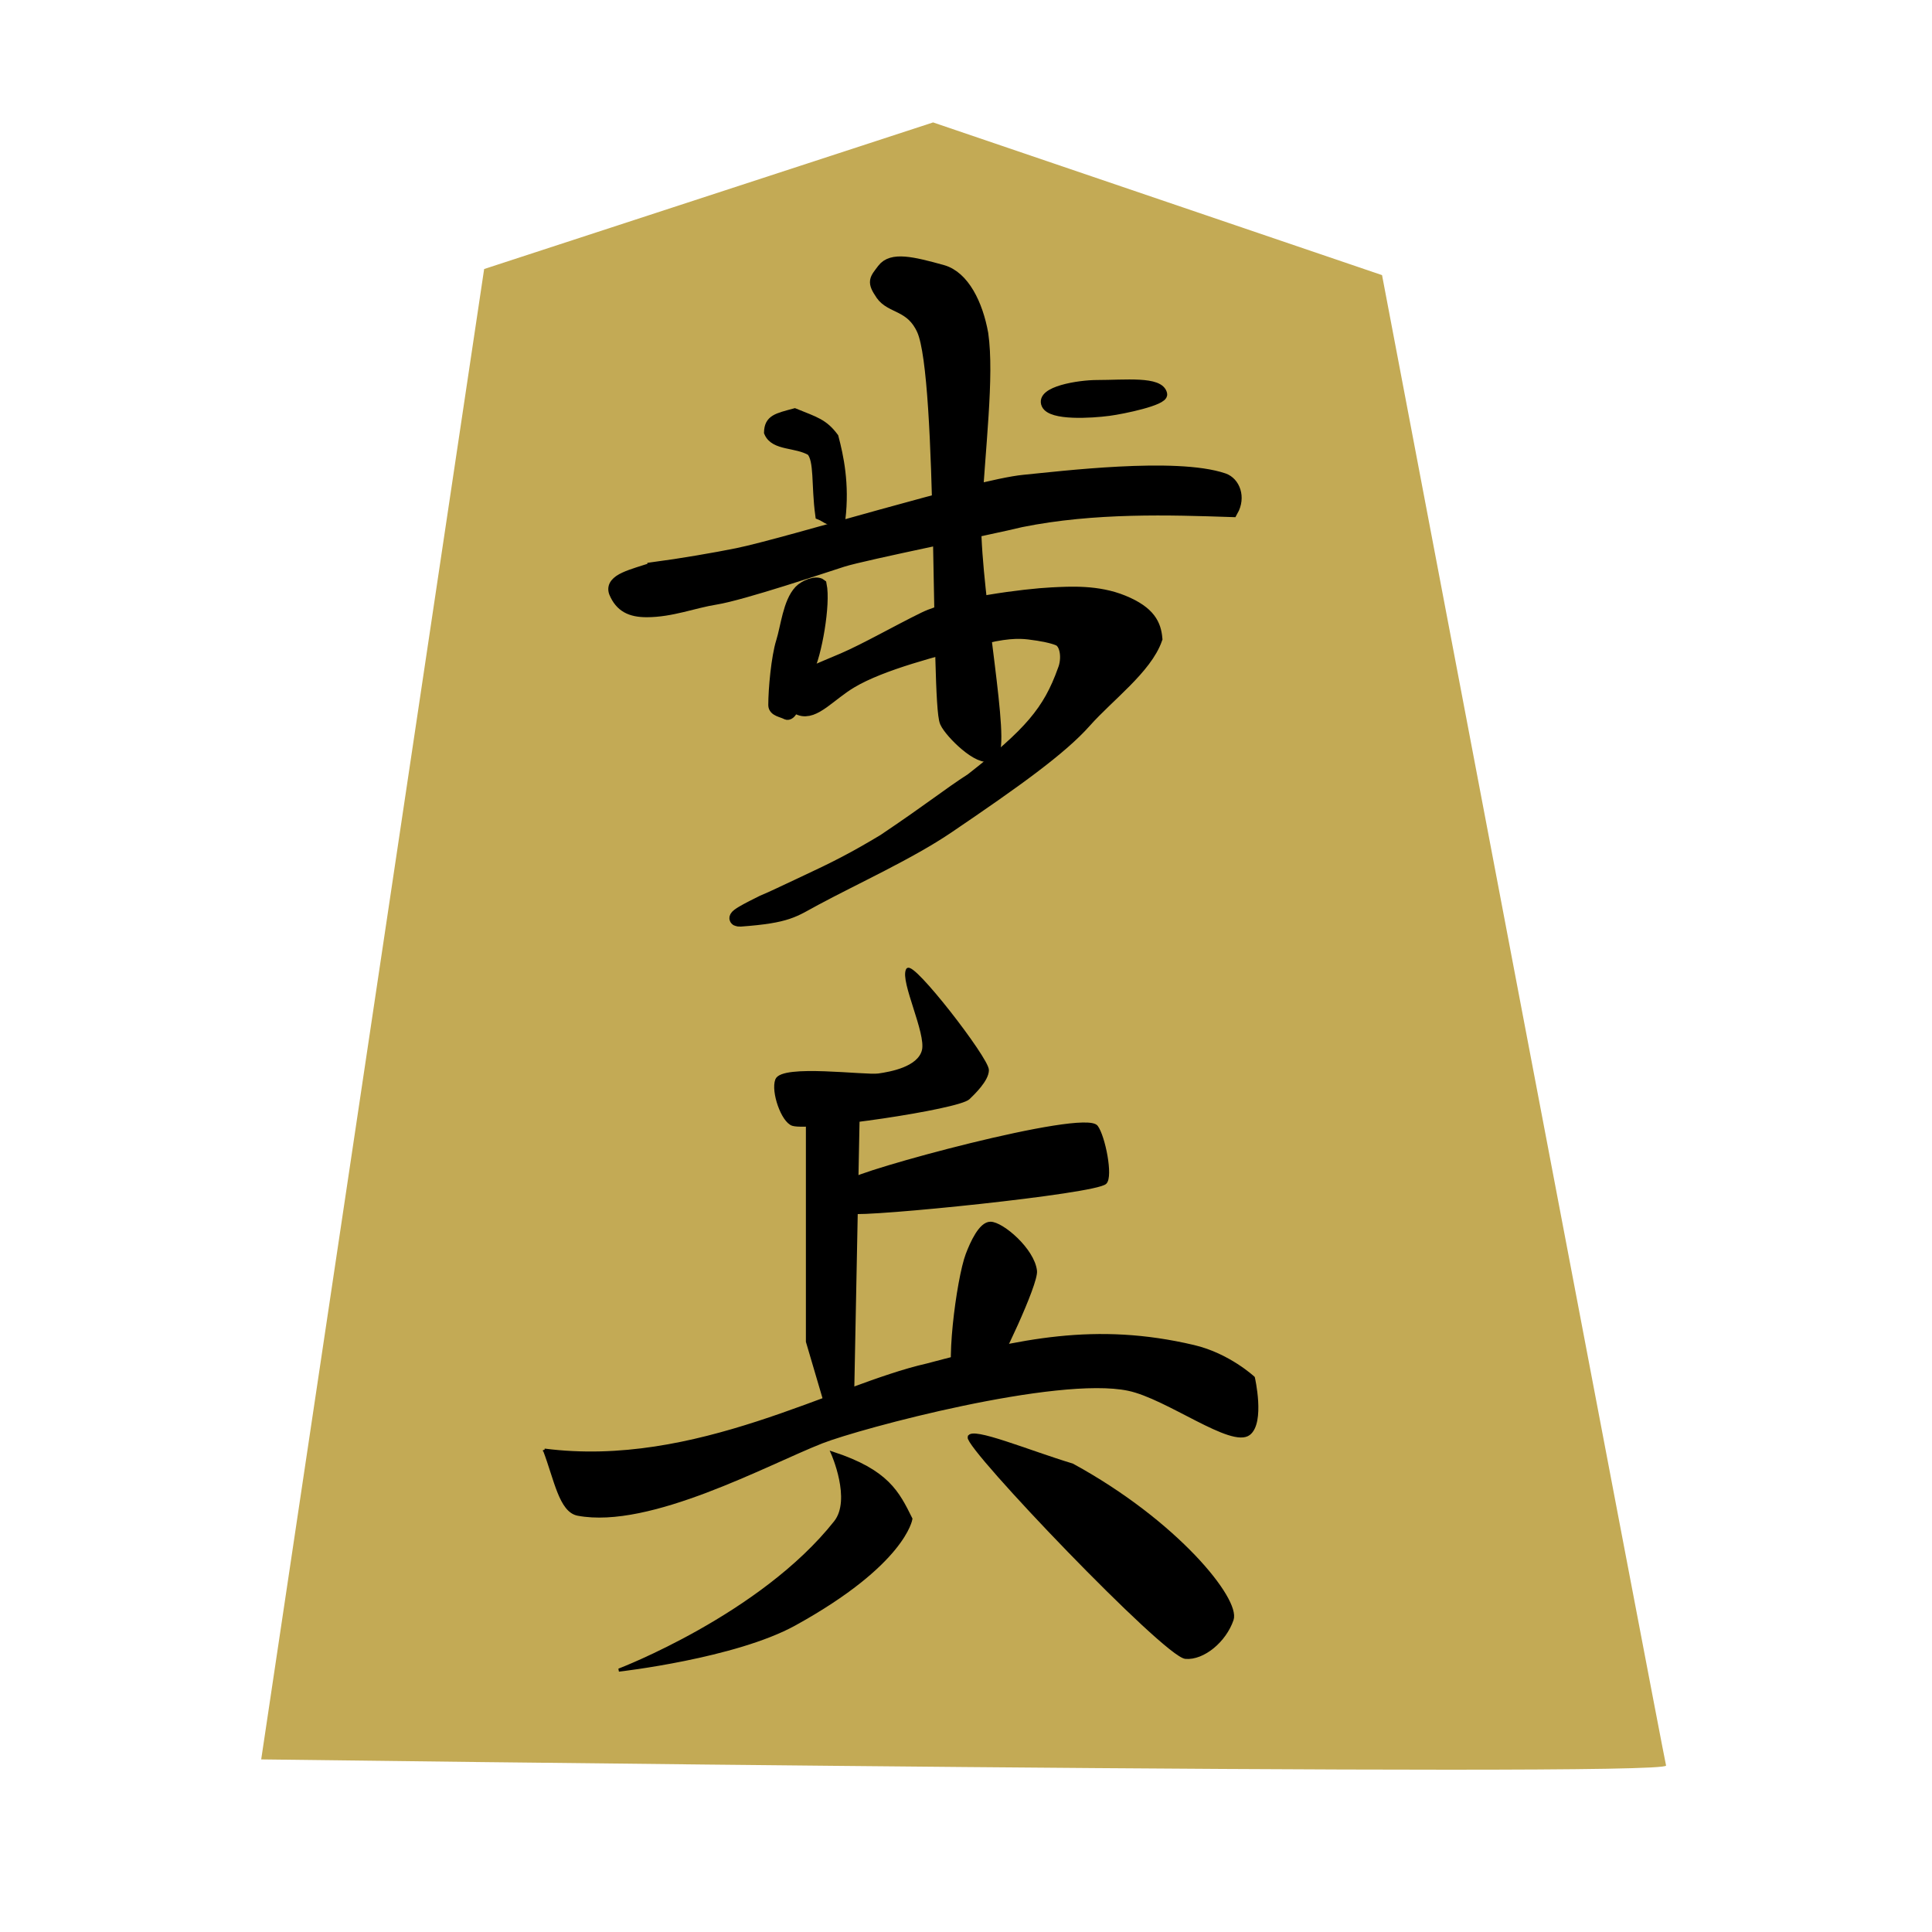
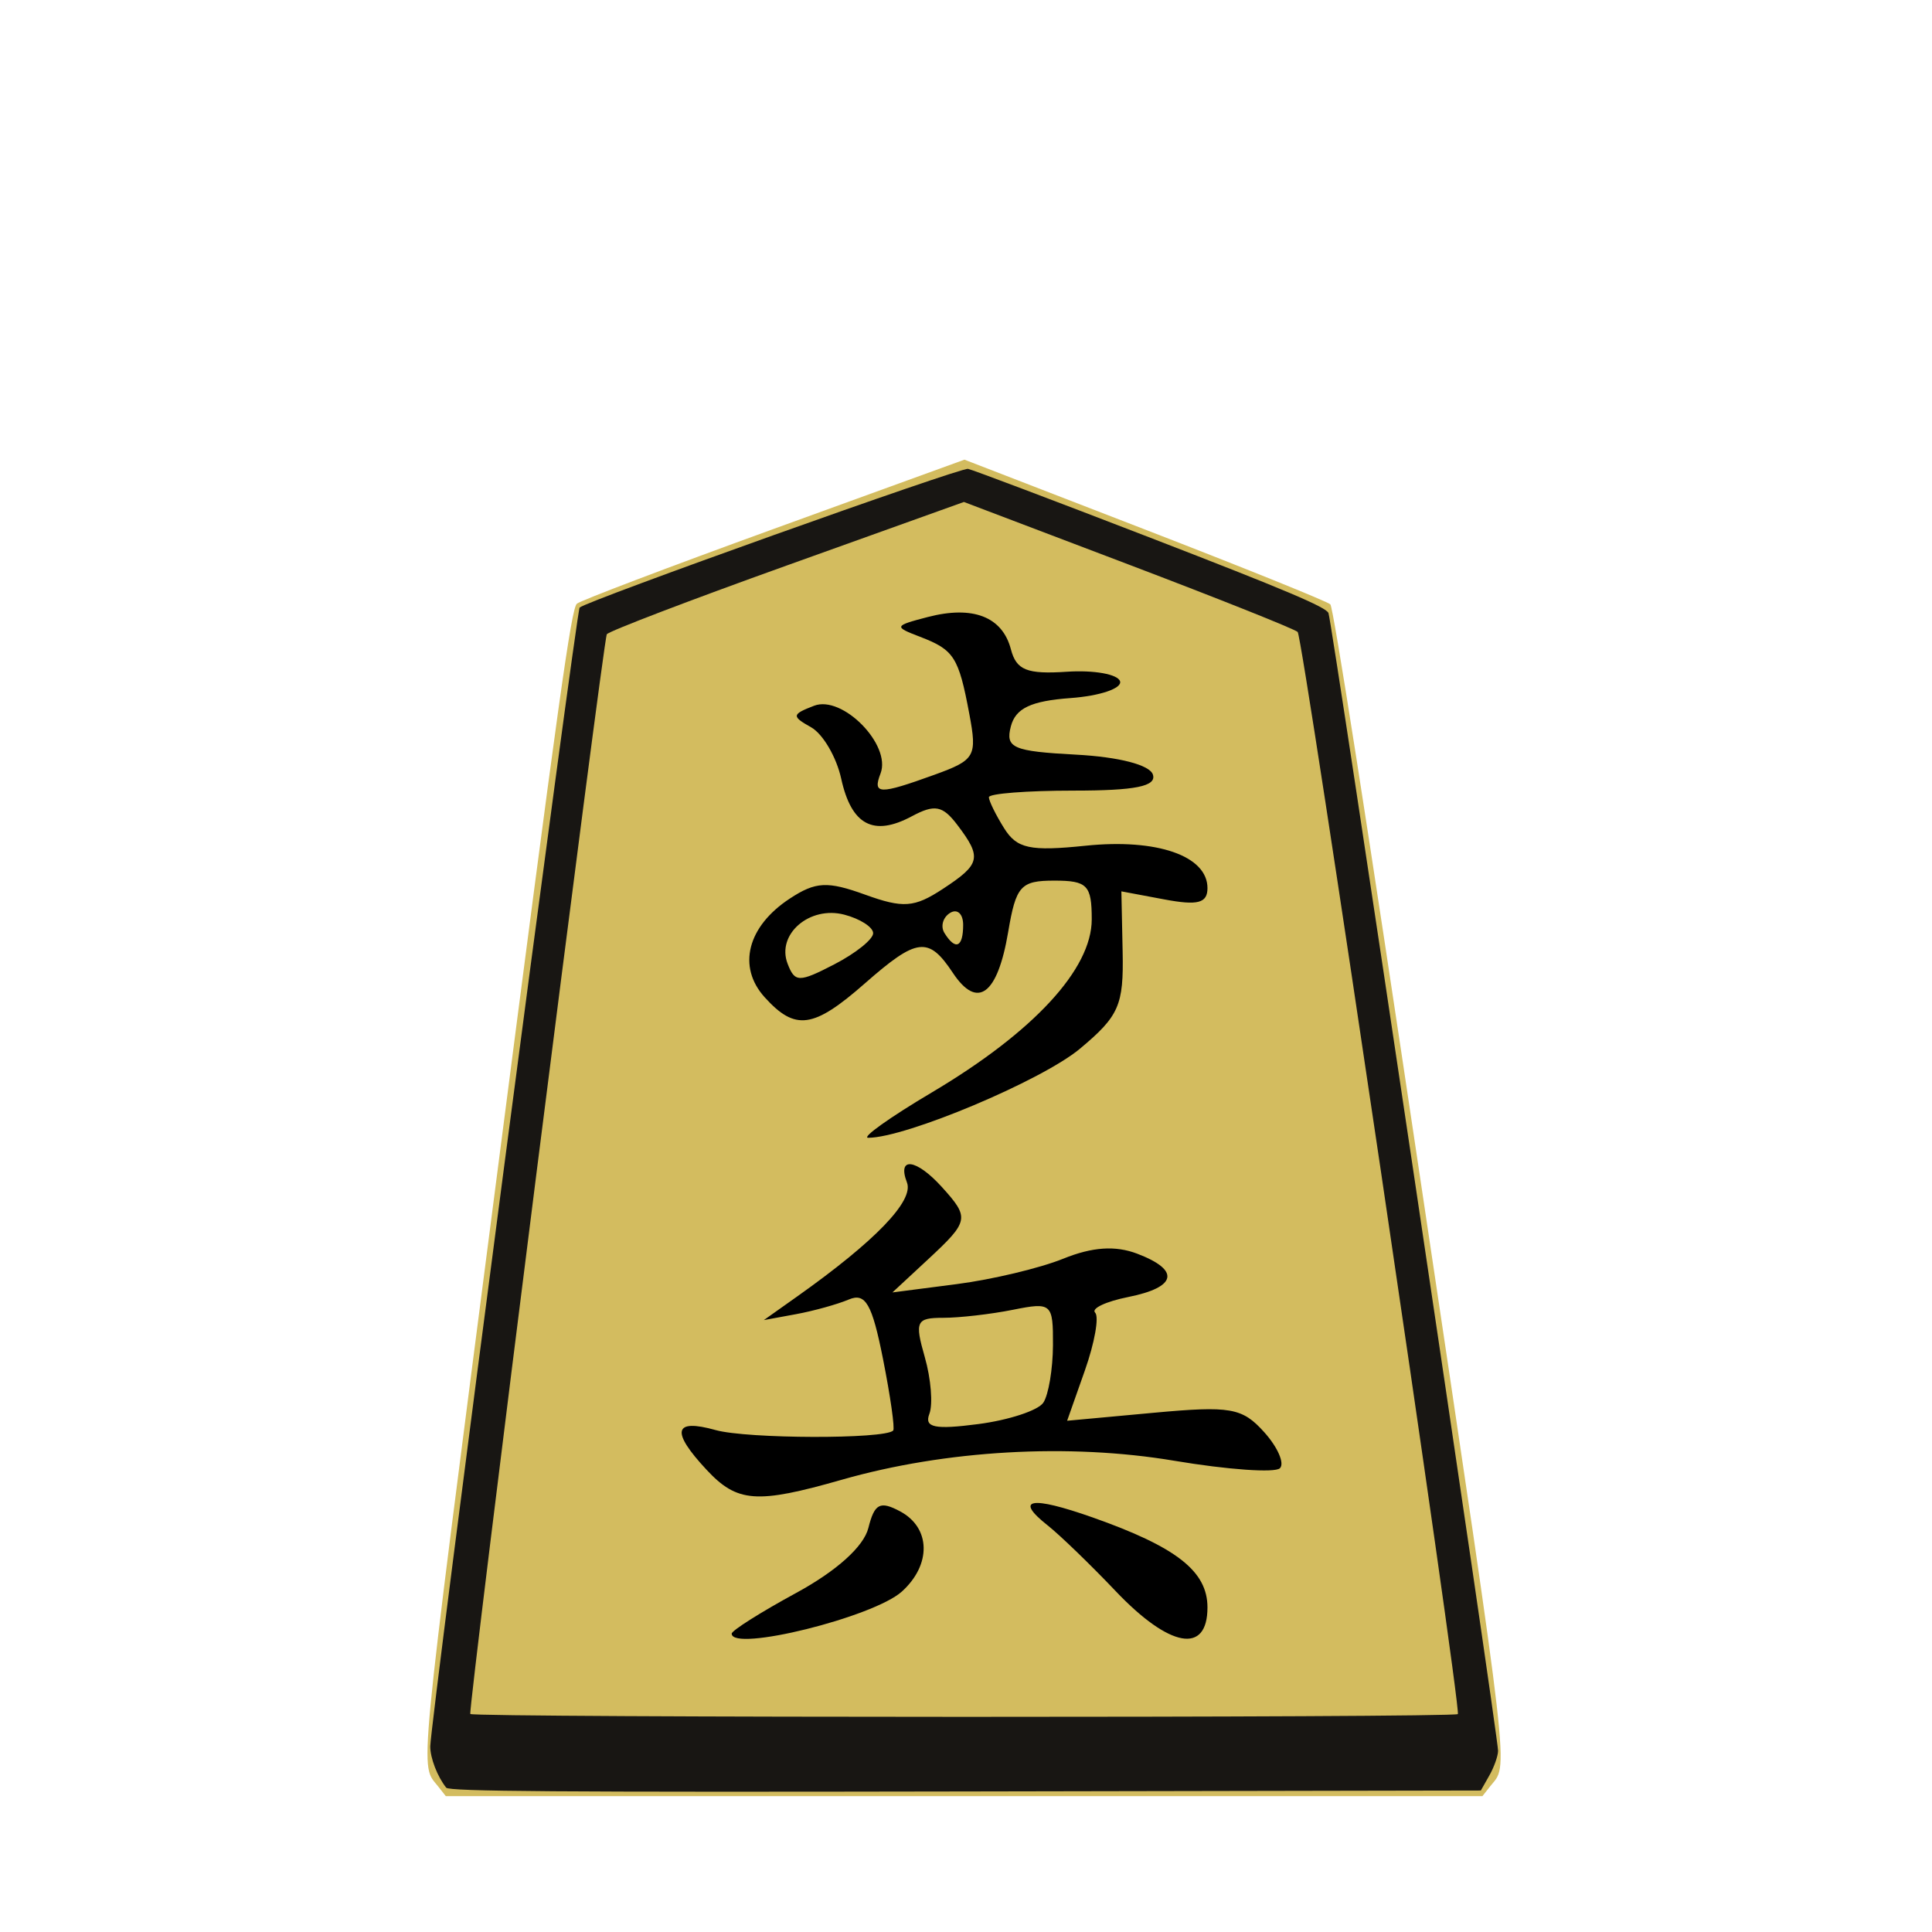
- <svg xmlns="http://www.w3.org/2000/svg" version="1.1" width="128" height="128" id="svg2">
-   <defs id="defs4" />
-   <g id="layer1">
-     <g id="g1336">
-       <path d="m 17.305,116.565 c 0,0 93.279,1.214 93.076,0.405 C 110.179,116.16 91.564,18.228 91.564,18.228 L 61.82,8.111 32.076,17.823 17.305,116.565 z" id="path2800" style="fill:#c3aa55;fill-opacity:1;fill-rule:evenodd;stroke:none" />
-       <path d="m 41.005,110.649 c 0,0 9.431,-3.594 14.34,-9.802 1.184,-1.495 -0.192,-4.574 -0.192,-4.574 3.657,1.198 4.331,2.614 5.197,4.356 0,0 -0.428,2.957 -7.699,6.97 -3.946,2.178 -11.645,3.05 -11.645,3.05 z" id="path1332" style="fill:#000000;fill-opacity:1;fill-rule:evenodd;stroke:#000000;stroke-width:0.203px;stroke-linecap:butt;stroke-linejoin:miter;stroke-opacity:1" />
-       <path d="m 36.074,96.072 c 0.735,1.923 1.059,4.03 2.214,4.248 4.755,0.897 12.516,-3.361 16.168,-4.792 2.502,-0.98 15.551,-4.482 20.306,-3.485 2.598,0.545 6.859,3.835 7.988,2.941 0.962,-0.762 0.289,-3.703 0.289,-3.703 0,0 -1.636,-1.525 -3.946,-2.069 -6.504,-1.533 -11.506,-0.413 -17.665,1.221 -6.193,1.403 -15.329,6.931 -25.354,5.641 z" id="path2060" style="fill:#000000;fill-opacity:1;fill-rule:evenodd;stroke:#000000;stroke-width:0.203px;stroke-linecap:butt;stroke-linejoin:miter;stroke-opacity:1" />
-       <path d="m 53.494,74.072 0,14.812 1.444,4.901 1.54,-0.762 0.385,-19.604 -3.368,0.653 z" id="path2790" style="fill:#000000;fill-opacity:1;fill-rule:evenodd;stroke:#000000;stroke-width:0.203px;stroke-linecap:butt;stroke-linejoin:miter;stroke-opacity:1" />
-       <path d="m 64.08,83.112 c 0.289,-0.762 0.866,-2.069 1.54,-2.069 0.776,0 2.828,1.754 2.983,3.158 0.096,0.871 -2.502,6.317 -2.887,6.752 l -2.31,0.871 c -0.77,-0.762 0.061,-7.096 0.674,-8.713 z" id="path2792" style="fill:#000000;fill-opacity:1;fill-rule:evenodd;stroke:#000000;stroke-width:0.203px;stroke-linecap:butt;stroke-linejoin:miter;stroke-opacity:1" />
-       <path d="m 56.381,80.315 c 1.059,0.218 16.168,-1.307 16.842,-1.96 0.426,-0.413 -0.096,-3.049 -0.577,-3.703 -0.803,-1.091 -15.976,3.049 -16.361,3.594 l 0.096,2.069 z" id="path2794" style="fill:#000000;fill-opacity:1;fill-rule:evenodd;stroke:#000000;stroke-width:0.203px;stroke-linecap:butt;stroke-linejoin:miter;stroke-opacity:1" />
-       <path d="m 52.52,74.49 c 1.114,0.36 10.971,-1.089 11.645,-1.743 0.327,-0.317 1.251,-1.198 1.251,-1.851 0,-0.762 -5.003,-7.219 -5.293,-6.644 -0.385,0.762 1.338,4.176 1.059,5.337 -0.289,1.198 -2.214,1.525 -2.983,1.634 -0.88,0.125 -6.377,-0.623 -6.737,0.327 -0.289,0.762 0.385,2.723 1.059,2.941 z" id="path2796" style="fill:#000000;fill-opacity:1;fill-rule:evenodd;stroke:#000000;stroke-width:0.203px;stroke-linecap:butt;stroke-linejoin:miter;stroke-opacity:1" />
-       <path d="m 64.209,95.211 c -0.183,0.708 12.992,14.485 14.34,14.594 1.168,0.094 2.598,-1.089 3.08,-2.505 0.449,-1.321 -3.662,-6.456 -10.586,-10.238 -2.887,-0.871 -6.675,-2.461 -6.833,-1.851 z" id="path2798" style="fill:#000000;fill-opacity:1;fill-rule:evenodd;stroke:#000000;stroke-width:0.203px;stroke-linecap:butt;stroke-linejoin:miter;stroke-opacity:1" />
-       <g transform="matrix(1.093122,0,0,1.080064,-6.632551,-1.360261)" id="g5800">
-         <path d="m 59.54,19.283 c 0.557,0.837 1.801,0.603 2.508,2.196 1.3,2.928 0.852,22.835 1.393,24.054 0.279,0.628 2.044,2.405 2.694,1.987 0.798,-0.514 -1.002,-9.516 -1.022,-14.223 0.252,-4.673 0.804,-8.932 0.435,-11.55 -0.321,-1.803 -1.134,-3.472 -2.386,-3.824 -1.858,-0.523 -3.025,-0.786 -3.53,-0.105 -0.464,0.628 -0.607,0.693 -0.093,1.464 z" id="path1407" style="fill:#000000;fill-opacity:1;fill-rule:evenodd;stroke:#000000;stroke-width:0.839px;stroke-linecap:butt;stroke-linejoin:miter;stroke-opacity:1" />
-         <path d="m 45.71,36.14 c 1.565,-0.208 3.766,-0.59 5.05,-0.855 3.041,-0.628 14.497,-4.22 17.375,-4.497 2.172,-0.209 9.192,-1.097 12.076,-0.105 0.608,0.209 0.951,1.073 0.499,1.888 -3.689,-0.125 -8.323,-0.284 -12.771,0.625 -1.651,0.418 -9.508,2.017 -10.811,2.435 -1.021,0.328 -6.073,2.054 -7.711,2.317 -1.303,0.209 -2.668,0.767 -4.152,0.767 -0.956,0 -1.541,-0.292 -1.889,-1.129 -0.269,-0.731 1.016,-1.003 2.334,-1.445 z" id="path2137" style="fill:#000000;fill-opacity:1;fill-rule:evenodd;stroke:#000000;stroke-width:0.811px;stroke-linecap:butt;stroke-linejoin:miter;stroke-opacity:1" />
-         <path d="m 69.477,26.077 c -0.379,-0.833 1.979,-1.219 3.087,-1.219 1.692,0 3.797,-0.242 3.957,0.58 0.079,0.406 -2.374,0.928 -3.245,1.044 -1.085,0.145 -3.482,0.29 -3.799,-0.406 z" id="path2865" style="fill:#000000;fill-opacity:1;fill-rule:evenodd;stroke:#000000;stroke-width:0.577px;stroke-linecap:butt;stroke-linejoin:miter;stroke-opacity:1" />
-         <path d="m 52.677,27.779 c 0.351,0.843 1.643,0.598 2.559,1.142 0.506,0.575 0.295,2.075 0.546,3.93 0.392,0.155 0.616,0.517 1.22,0.261 0.258,-2.176 -0.116,-3.879 -0.412,-5.023 -0.624,-0.844 -1.118,-0.964 -2.361,-1.475 -1.069,0.292 -1.533,0.381 -1.552,1.164 z" id="path3593" style="fill:#000000;fill-opacity:1;fill-rule:evenodd;stroke:#000000;stroke-width:0.606px;stroke-linecap:butt;stroke-linejoin:miter;stroke-opacity:1" />
-         <path d="m 53.462,40.627 c -0.293,0.949 -0.47,2.894 -0.47,3.884 0,0.341 0.47,0.381 0.752,0.533 0.411,0.222 0.987,-2.132 1.269,-2.665 0.498,-0.941 1.043,-4.066 0.799,-5.254 -0.282,-0.228 -0.987,0.076 -1.269,0.381 -0.666,0.719 -0.799,2.208 -1.081,3.122 z" id="path4321" style="fill:#000000;fill-opacity:1;fill-rule:evenodd;stroke:#000000;stroke-width:0.72px;stroke-linecap:butt;stroke-linejoin:miter;stroke-opacity:1" />
-         <path d="m 57.18,41.769 c 1.39,-0.604 3.341,-1.736 4.938,-2.525 1.764,-0.871 6.1,-1.42 7.698,-1.499 1.126,-0.056 2.76,-0.158 4.285,0.473 1.602,0.663 1.888,1.42 1.961,2.21 -0.614,1.77 -2.881,3.449 -4.285,5.05 -1.452,1.657 -4.166,3.63 -8.306,6.471 -2.309,1.583 -5.561,3.075 -8.034,4.419 -1.307,0.71 -1.608,1.062 -4.489,1.274 -0.758,0.021 0.649,-0.654 1.372,-1.023 0.818,-0.353 0.751,-0.342 2.482,-1.158 1.943,-0.916 3.059,-1.491 4.875,-2.596 2.945,-2.005 3.876,-2.801 5.328,-3.748 3.527,-2.796 4.711,-4.164 5.611,-6.717 0.29,-0.71 0.181,-1.737 -0.363,-1.973 -0.363,-0.158 -1.009,-0.297 -1.816,-0.395 -0.654,-0.079 -1.525,-0.079 -3.268,0.395 -2.324,0.631 -5.665,1.465 -7.553,2.604 -1.307,0.789 -2.228,1.982 -3.05,1.657 -0.799,-0.316 -1.089,-0.631 -0.871,-1.184 0.227,-0.391 2.397,-1.263 3.486,-1.736 z" id="path5049" style="fill:#000000;fill-opacity:1;fill-rule:evenodd;stroke:#000000;stroke-width:0.911px;stroke-linecap:butt;stroke-linejoin:miter;stroke-opacity:1" />
+ <svg xmlns="http://www.w3.org/2000/svg" id="svg4028" version="1.1" width="512" height="512">
+   <defs id="defs4032" />
+   <g id="g4046">
+     <g id="g3977">
+       <path id="path4050" d="m 116.13,473.438 c -4.864,-6.183 -5.609,1.596 15.388,-160.575 16.566,-127.949 19.872,-151.598 21.367,-152.883 0.973,-0.836 24.48,-9.765 52.238,-19.843 l 50.468,-18.322 47.83,18.503 c 26.306,10.177 48.417,19.106 49.134,19.843 0.821,0.843 9.691,57.492 23.912,152.713 24.286,162.612 23.333,154.298 18.404,160.564 L 392.855,476 255.5,476 l -137.355,0 -2.016,-2.562 z" style="fill:#d3bc5f" />
+       <g transform="matrix(0.9262774,0,0,0.9262774,369.4795,29.85284)" id="g3962">
+         <path style="fill:#000000" d="m -189.545,435.162 c 0,-0.885 8.317,-6.137 18.483,-11.669 11.541,-6.281 19.283,-13.249 20.614,-18.55 1.763,-7.024 3.336,-7.845 9.108,-4.756 8.753,4.685 8.977,15.241 0.485,22.926 -8.109,7.339 -48.69,17.381 -48.69,12.049 z m 109.837,-12.186 c -7.217,-7.588 -15.954,-16.032 -19.415,-18.765 -9.727,-7.682 -4.867,-8.545 12.871,-2.287 23.997,8.467 32.824,15.387 32.824,25.736 0,13.499 -10.82,11.571 -26.28,-4.683 z M -196.759,388.253 c -10.258,-11.011 -9.408,-14.695 2.616,-11.333 9.032,2.526 48.369,2.632 50.796,0.137 0.528,-0.543 -0.782,-9.765 -2.911,-20.493 -3.127,-15.759 -5.007,-19.025 -9.783,-17.001 -3.252,1.378 -10.051,3.266 -15.11,4.197 l -9.197,1.692 9.544,-6.764 c 22.306,-15.809 33.419,-27.34 31.405,-32.586 -2.892,-7.535 2.65,-6.825 9.984,1.28 8.003,8.843 7.826,9.755 -4.028,20.763 l -10.117,9.394 18.394,-2.379 c 10.117,-1.308 23.829,-4.579 30.471,-7.269 8.327,-3.372 14.896,-3.819 21.153,-1.44 12.397,4.713 11.391,9.608 -2.548,12.396 -6.393,1.279 -10.658,3.291 -9.478,4.471 1.181,1.181 -0.139,8.624 -2.932,16.54 l -5.078,14.394 24.673,-2.275 c 22.095,-2.038 25.407,-1.46 31.701,5.53 3.866,4.293 5.895,8.939 4.509,10.325 -1.386,1.386 -14.982,0.425 -30.213,-2.134 -30.154,-5.067 -65.432,-3.055 -95.116,5.424 -24.429,6.978 -29.943,6.57 -38.736,-2.869 z m 96.37,-19.172 c 1.487,-2.226 2.728,-9.634 2.759,-16.463 0.054,-11.952 -0.374,-12.33 -11.44,-10.117 -6.323,1.265 -15.313,2.299 -19.977,2.299 -7.709,0 -8.187,1.023 -5.255,11.247 1.774,6.186 2.363,13.495 1.309,16.241 -1.502,3.914 1.523,4.545 13.992,2.917 8.75,-1.143 17.125,-3.899 18.611,-6.125 z m -31.917,-88.75 c 29.12,-17.275 45.769,-35.288 45.769,-49.52 0,-9.796 -1.251,-11.091 -10.713,-11.091 -9.629,0 -10.964,1.487 -13.196,14.696 -3.044,18.016 -8.805,22.268 -15.832,11.684 -6.97,-10.497 -10.218,-10.104 -25.2,3.051 -14.691,12.899 -19.878,13.613 -28.63,3.942 -7.907,-8.738 -4.96,-20.279 7.216,-28.257 7.372,-4.831 10.726,-5.005 21.483,-1.115 10.939,3.956 14.095,3.726 22.255,-1.62 10.831,-7.097 11.257,-8.962 4.174,-18.307 -4.217,-5.563 -6.476,-5.992 -13.046,-2.476 -10.969,5.871 -17.274,2.511 -20.188,-10.758 -1.361,-6.195 -5.242,-12.817 -8.624,-14.717 -5.609,-3.149 -5.533,-3.691 0.861,-6.154 8.112,-3.124 22.159,11.18 19.017,19.367 -2.323,6.054 -0.416,6.104 15.351,0.402 11.747,-4.248 12.33,-5.26 10.044,-17.446 -3.052,-16.269 -4.368,-18.329 -14.092,-22.052 -7.568,-2.897 -7.475,-3.136 2.208,-5.657 12.914,-3.363 21.346,-0.089 23.784,9.234 1.562,5.973 4.578,7.181 16.029,6.419 7.758,-0.516 14.598,0.718 15.201,2.741 0.603,2.023 -5.769,4.18 -14.16,4.792 -11.335,0.827 -15.726,2.91 -17.085,8.105 -1.612,6.166 0.593,7.122 18.645,8.084 12.27,0.654 21.081,2.934 21.99,5.69 1.111,3.367 -4.97,4.599 -22.702,4.599 -13.32,0 -24.219,0.85 -24.219,1.889 0,1.039 1.959,5.027 4.354,8.862 3.655,5.853 7.396,6.658 23.309,5.016 20.444,-2.11 34.877,2.906 34.877,12.121 0,4.309 -2.764,5.037 -12.316,3.245 l -12.316,-2.311 0.36,17.26 c 0.32,15.354 -1.03,18.421 -12.228,27.771 -10.912,9.111 -49.816,25.475 -60.567,25.475 -2.017,0 6.168,-5.835 18.189,-12.966 z m -16.771,-45.561 c 0,-1.735 -3.715,-4.127 -8.256,-5.314 -9.938,-2.599 -19.449,5.62 -16.226,14.02 2.075,5.408 3.257,5.425 13.379,0.191 6.106,-3.158 11.103,-7.161 11.103,-8.897 z m 25.752,-2.391 c 0,-3.154 -1.682,-4.696 -3.739,-3.425 -2.056,1.271 -2.786,3.852 -1.622,5.735 3.154,5.103 5.361,4.151 5.361,-2.311 z" id="path3960" />
      </g>
+       <path id="path4048" d="m 118.25,473.754 c -2.337,-2.929 -4.249,-7.884 -4.226,-10.954 0.047,-6.243 38.704,-300.928 39.589,-301.792 1.788,-1.745 100.9,-37.143 102.918,-36.757 1.147,0.219 22.925,8.448 48.395,18.286 35.768,13.816 46.496,18.351 47.131,19.925 0.961,2.384 44.999,297.835 44.946,301.538 -0.02,1.375 -1.055,4.3 -2.301,6.5 l -2.265,4 -136.593,0.254 c -108.526,0.201 -136.798,-0.004 -137.593,-1 z M 386.343,454.25 c 0.974,-1.583 -41.03,-285.365 -42.446,-286.775 -0.768,-0.765 -20.984,-8.828 -44.924,-17.919 l -43.527,-16.529 -46.92,16.825 c -25.806,9.254 -47.277,17.46 -47.713,18.236 -1.007,1.791 -36.823,285.085 -36.175,286.133 0.617,0.999 261.092,1.026 261.706,0.028 z" style="fill:#181613" />
    </g>
  </g>
</svg>
